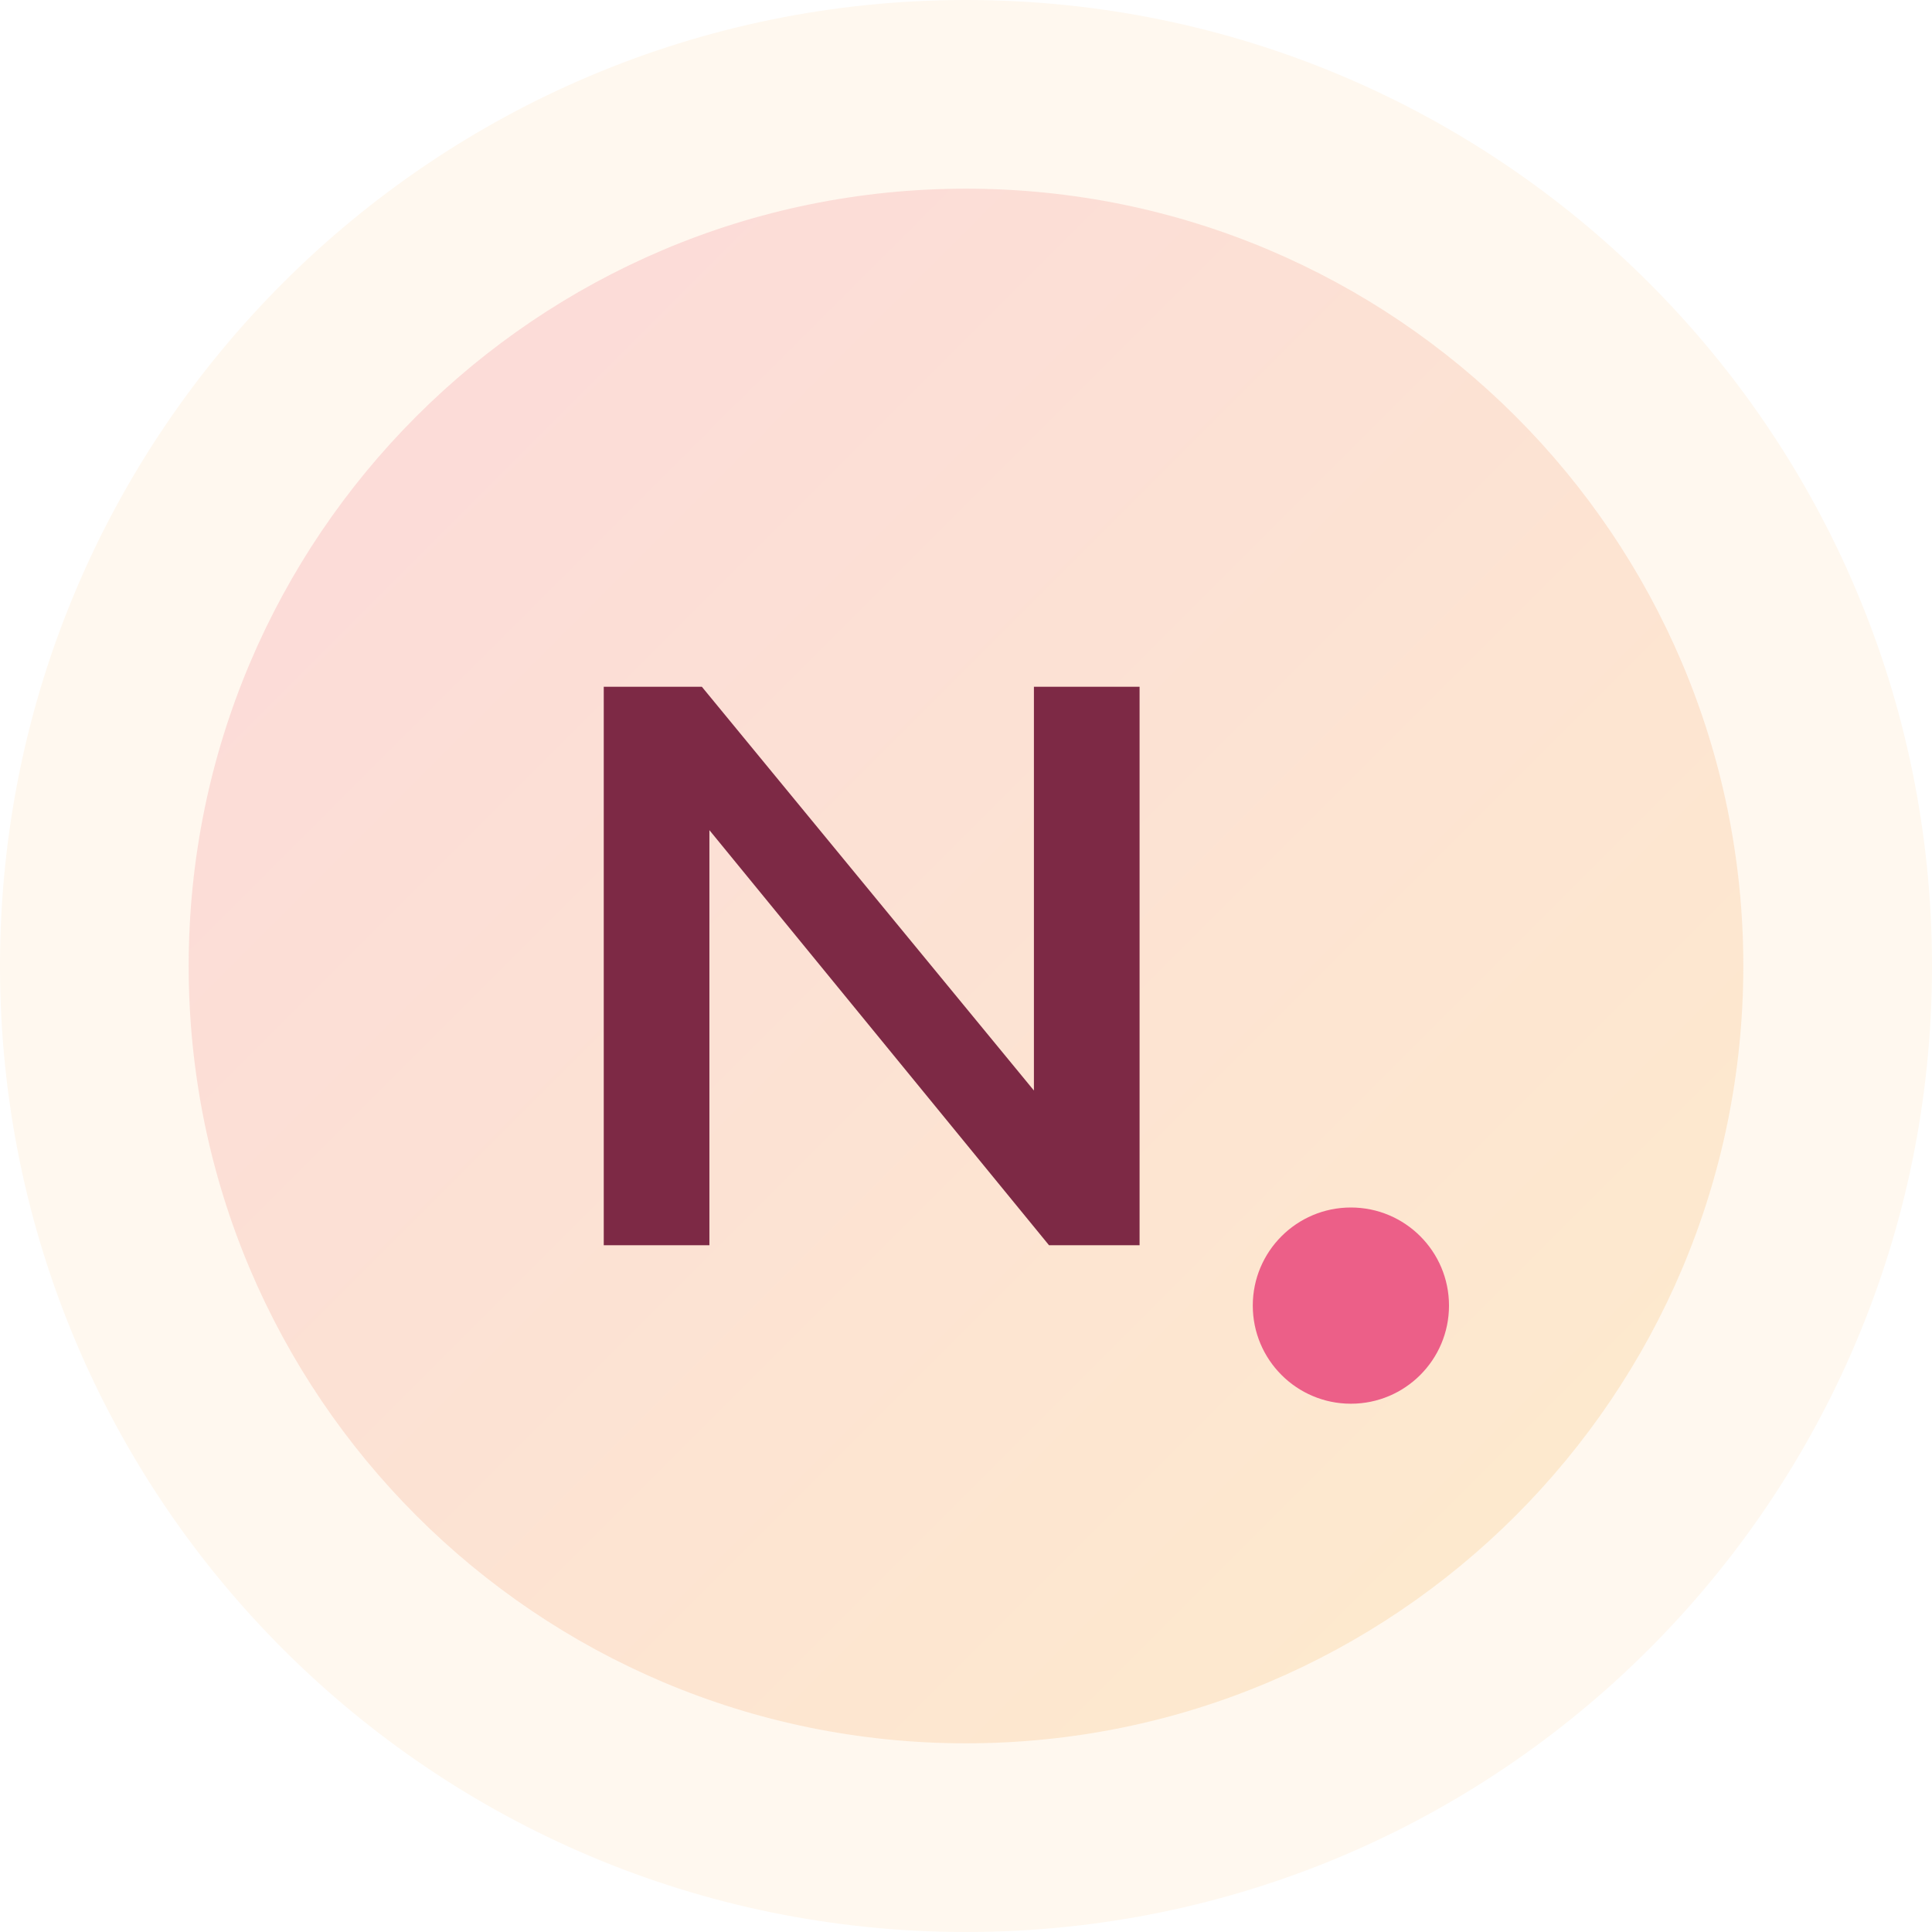
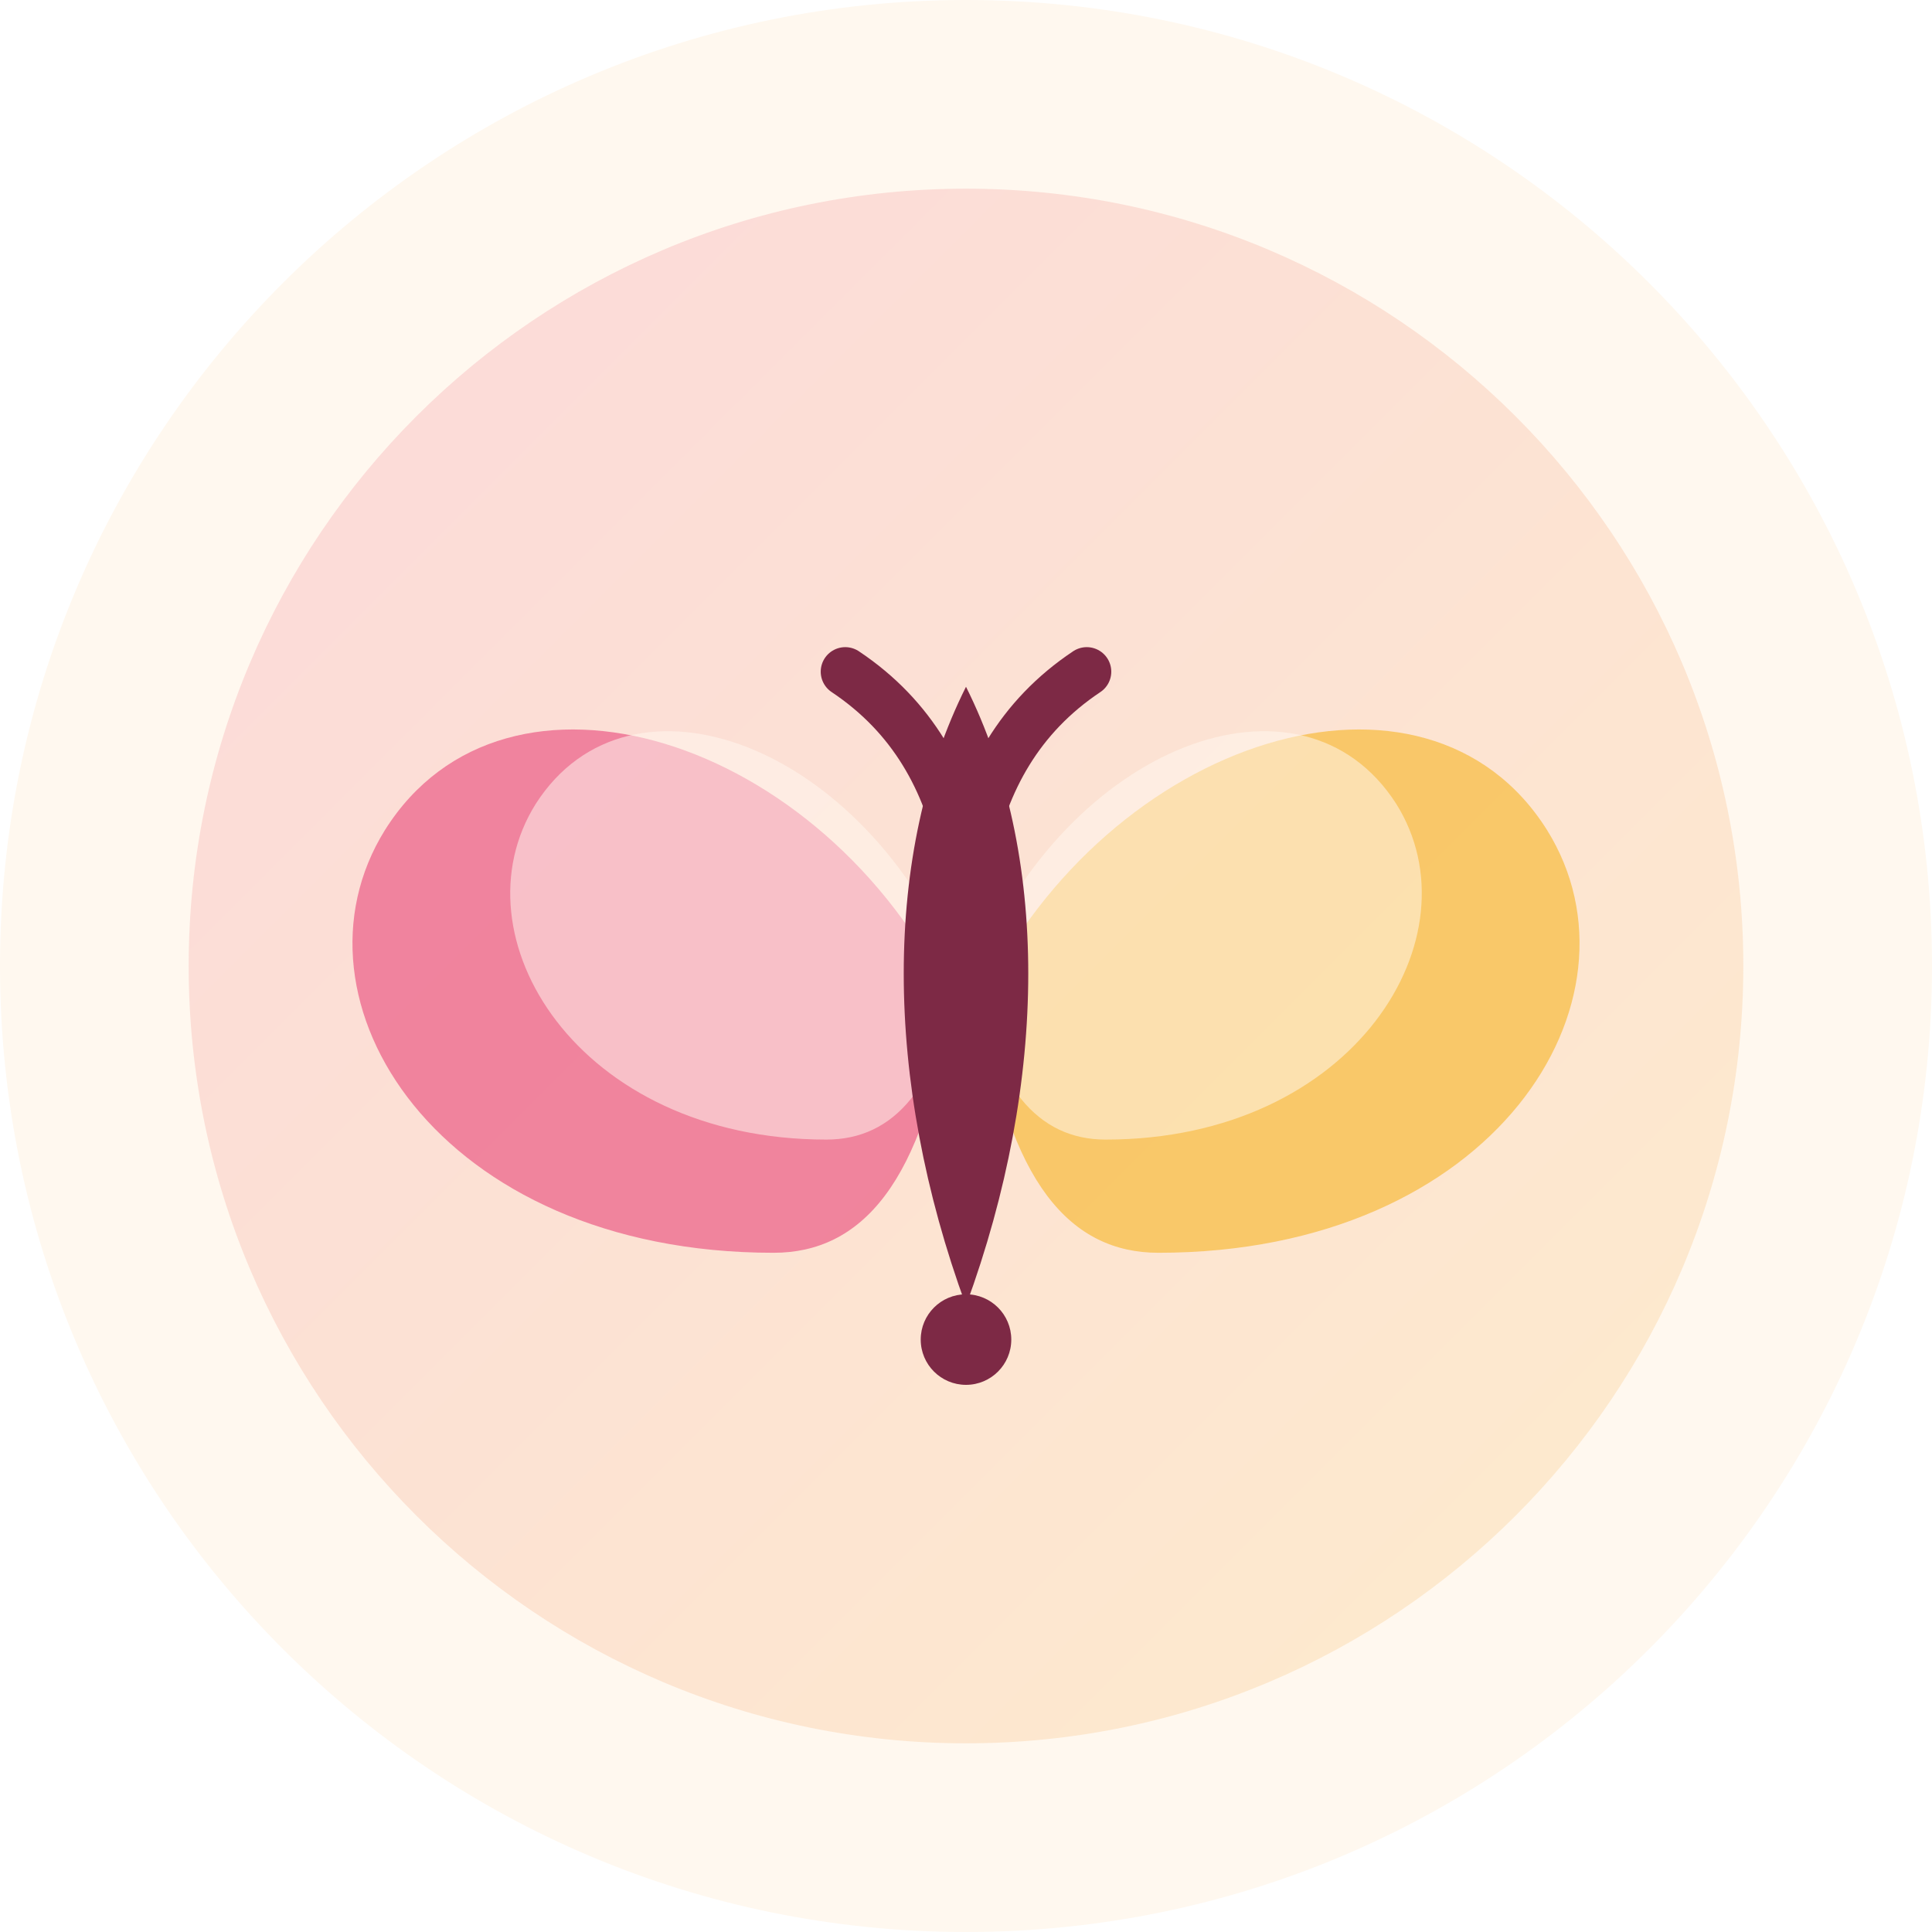
<svg xmlns="http://www.w3.org/2000/svg" width="512" height="512" viewBox="0 0 512 512" role="img" aria-label="Natalia Porras Psicología logo">
  <defs>
    <linearGradient id="g" x1="0" x2="1" y1="0" y2="1">
      <stop offset="0%" stop-color="#ec5f88" />
      <stop offset="100%" stop-color="#f8bc41" />
    </linearGradient>
  </defs>
  <rect width="512" height="512" rx="256" fill="#fff8ef" />
  <circle cx="256" cy="256" r="206" fill="url(#g)" opacity="0.2" />
-   <path d="M160 330V182h26l88 107V182h28v148h-24l-90-110v110h-28z" fill="#7d2945" />
-   <circle cx="358" cy="346" r="26" fill="#ec5f88" />
+   <path d="M252 265c-34-70-118-96-150-45-28 45 14 112 103 112 23 0 40-18 47-67Z" fill="#ec5f88" opacity="0.72" />
+   <path d="M260 265c34-70 118-96 150-45 28 45-14 112-103 112-23 0-40-18-47-67Z" fill="#f8bc41" opacity="0.72" />
+   <path d="M254 258c-25-61-87-84-112-45-22 35 11 89 77 89 18 0 30-14 35-44Z" fill="#fff8ef" opacity="0.52" />
+   <path d="M258 258c25-61 87-84 112-45 22 35-11 89-77 89-18 0-30-14-35-44Z" fill="#fff8ef" opacity="0.52" />
+   <path d="M256 182c22 44 22 104 0 164-22-60-22-120 0-164Z" fill="#7d2945" />
+   <path d="M224 178c18 12 27 29 31 48M288 178c-18 12-27 29-31 48" fill="none" stroke="#7d2945" stroke-width="13" stroke-linecap="round" />
+   <circle cx="256" cy="355" r="12" fill="#7d2945" />
</svg>
